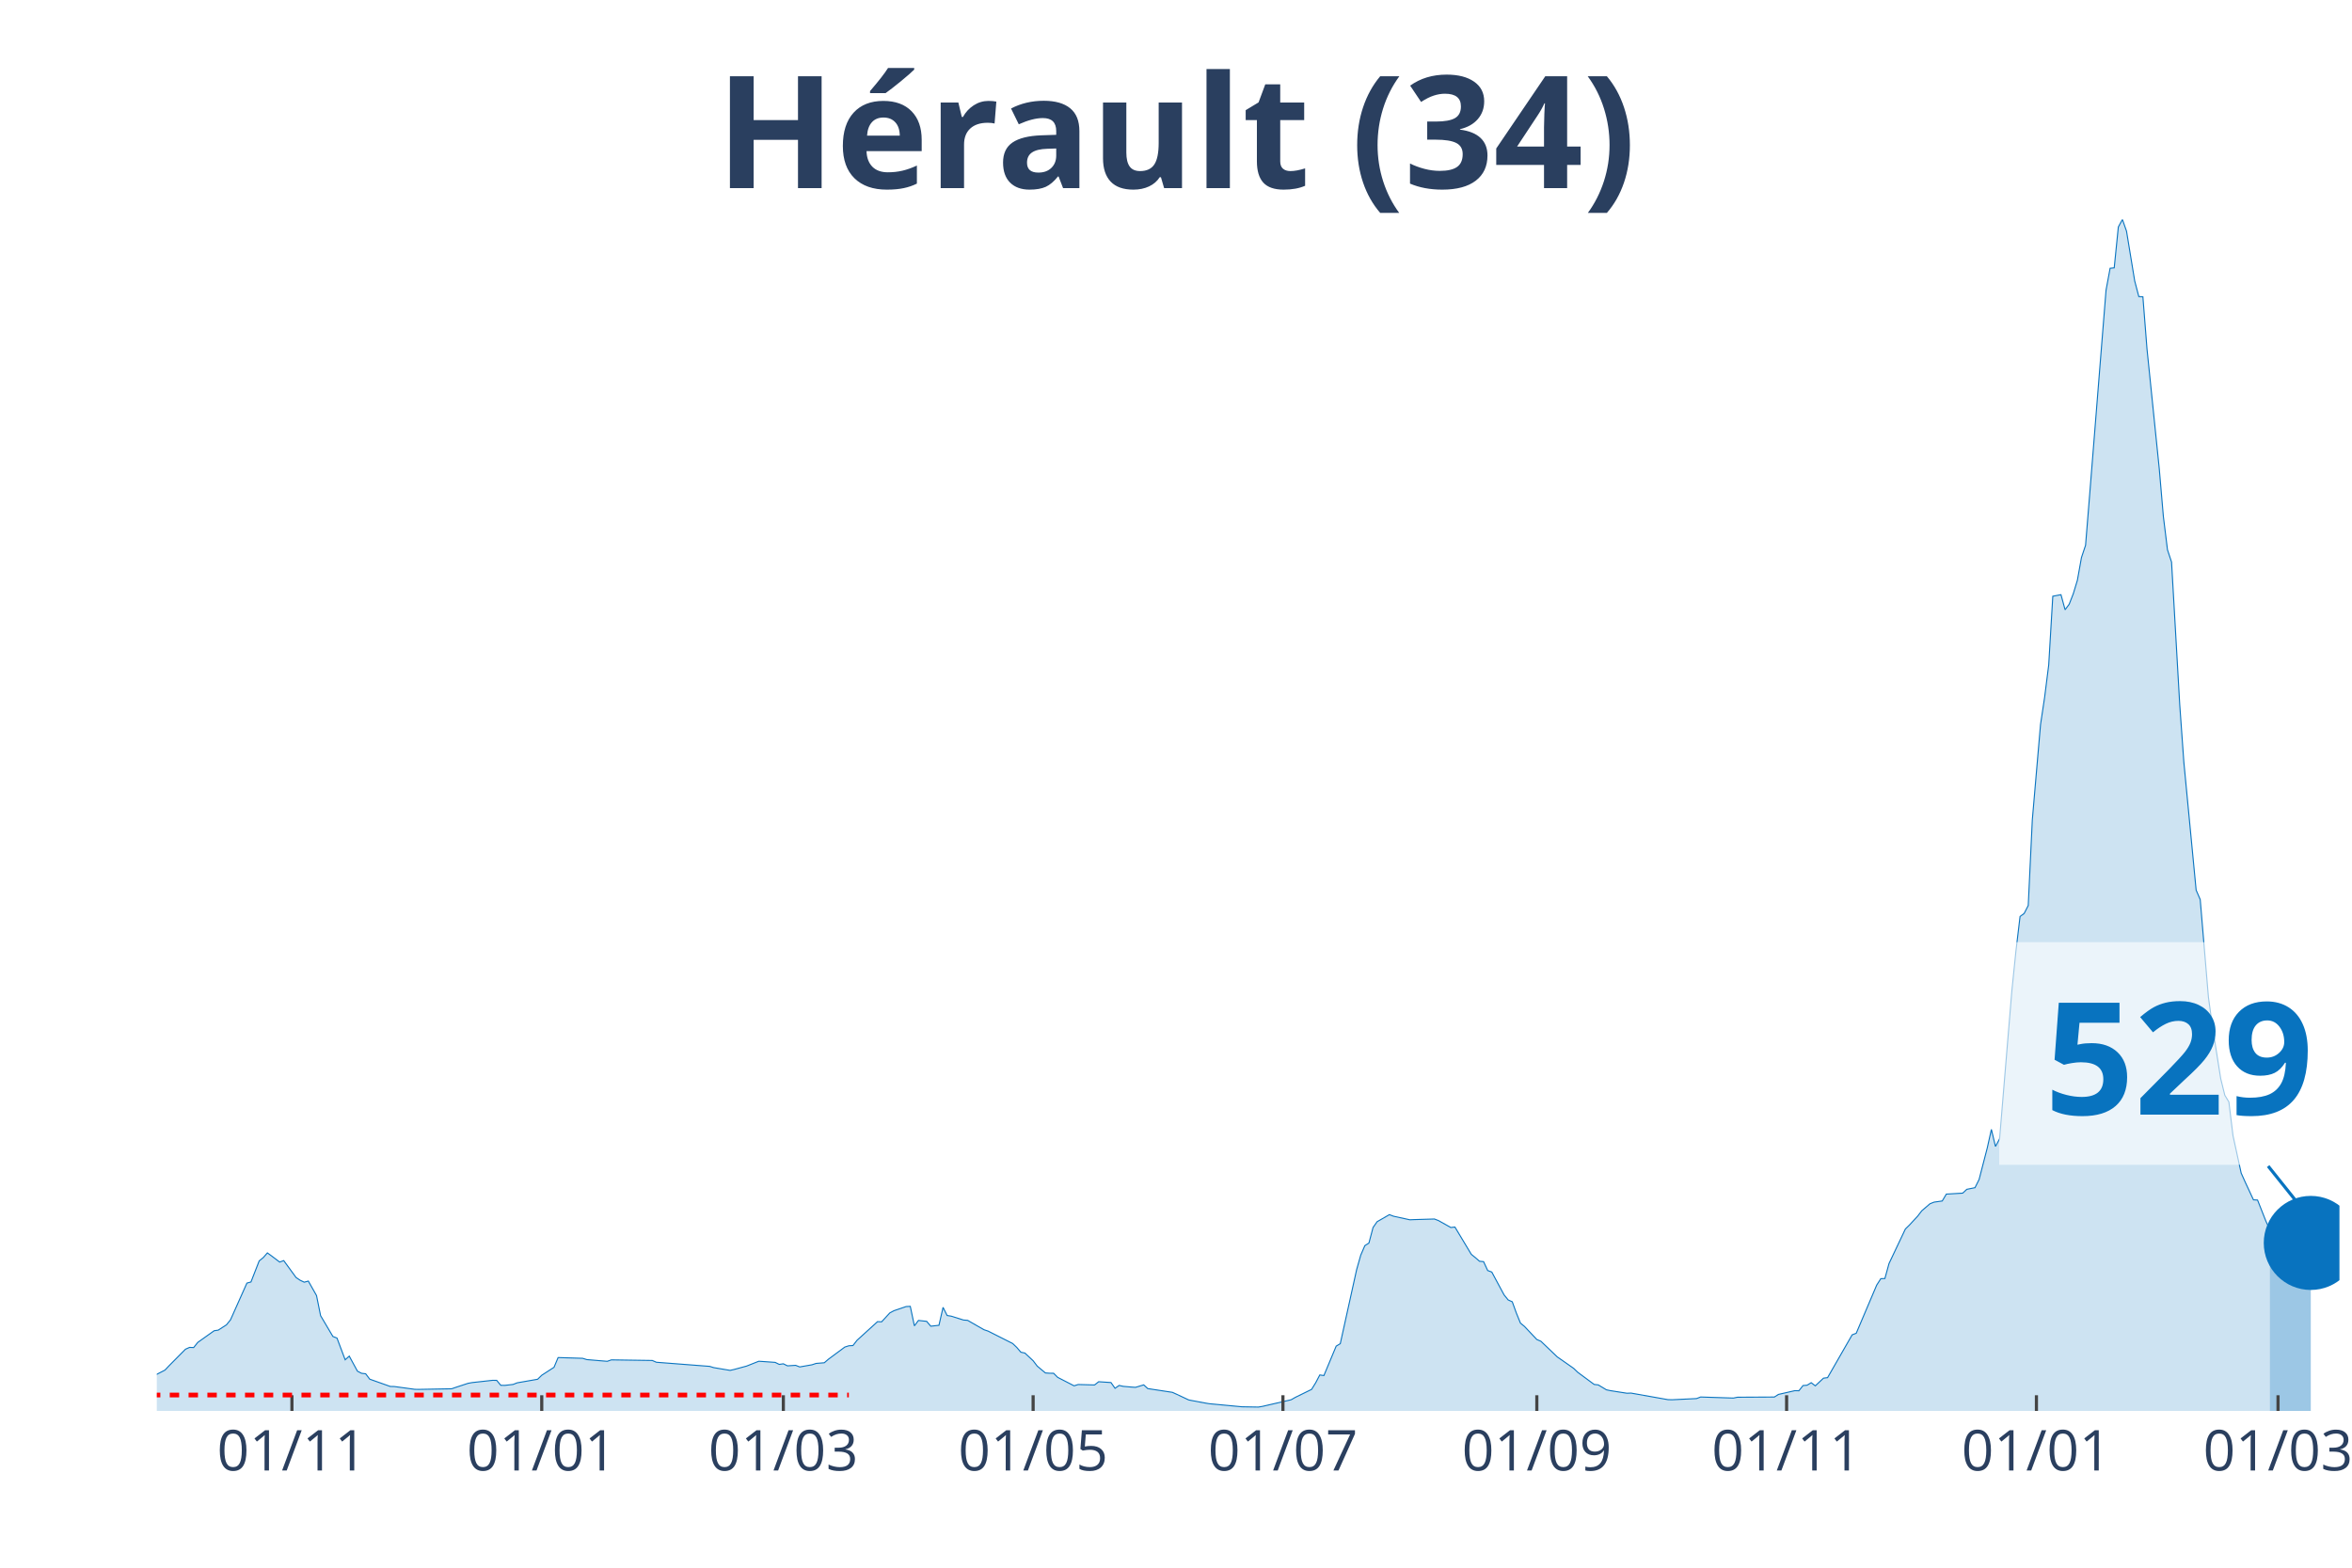
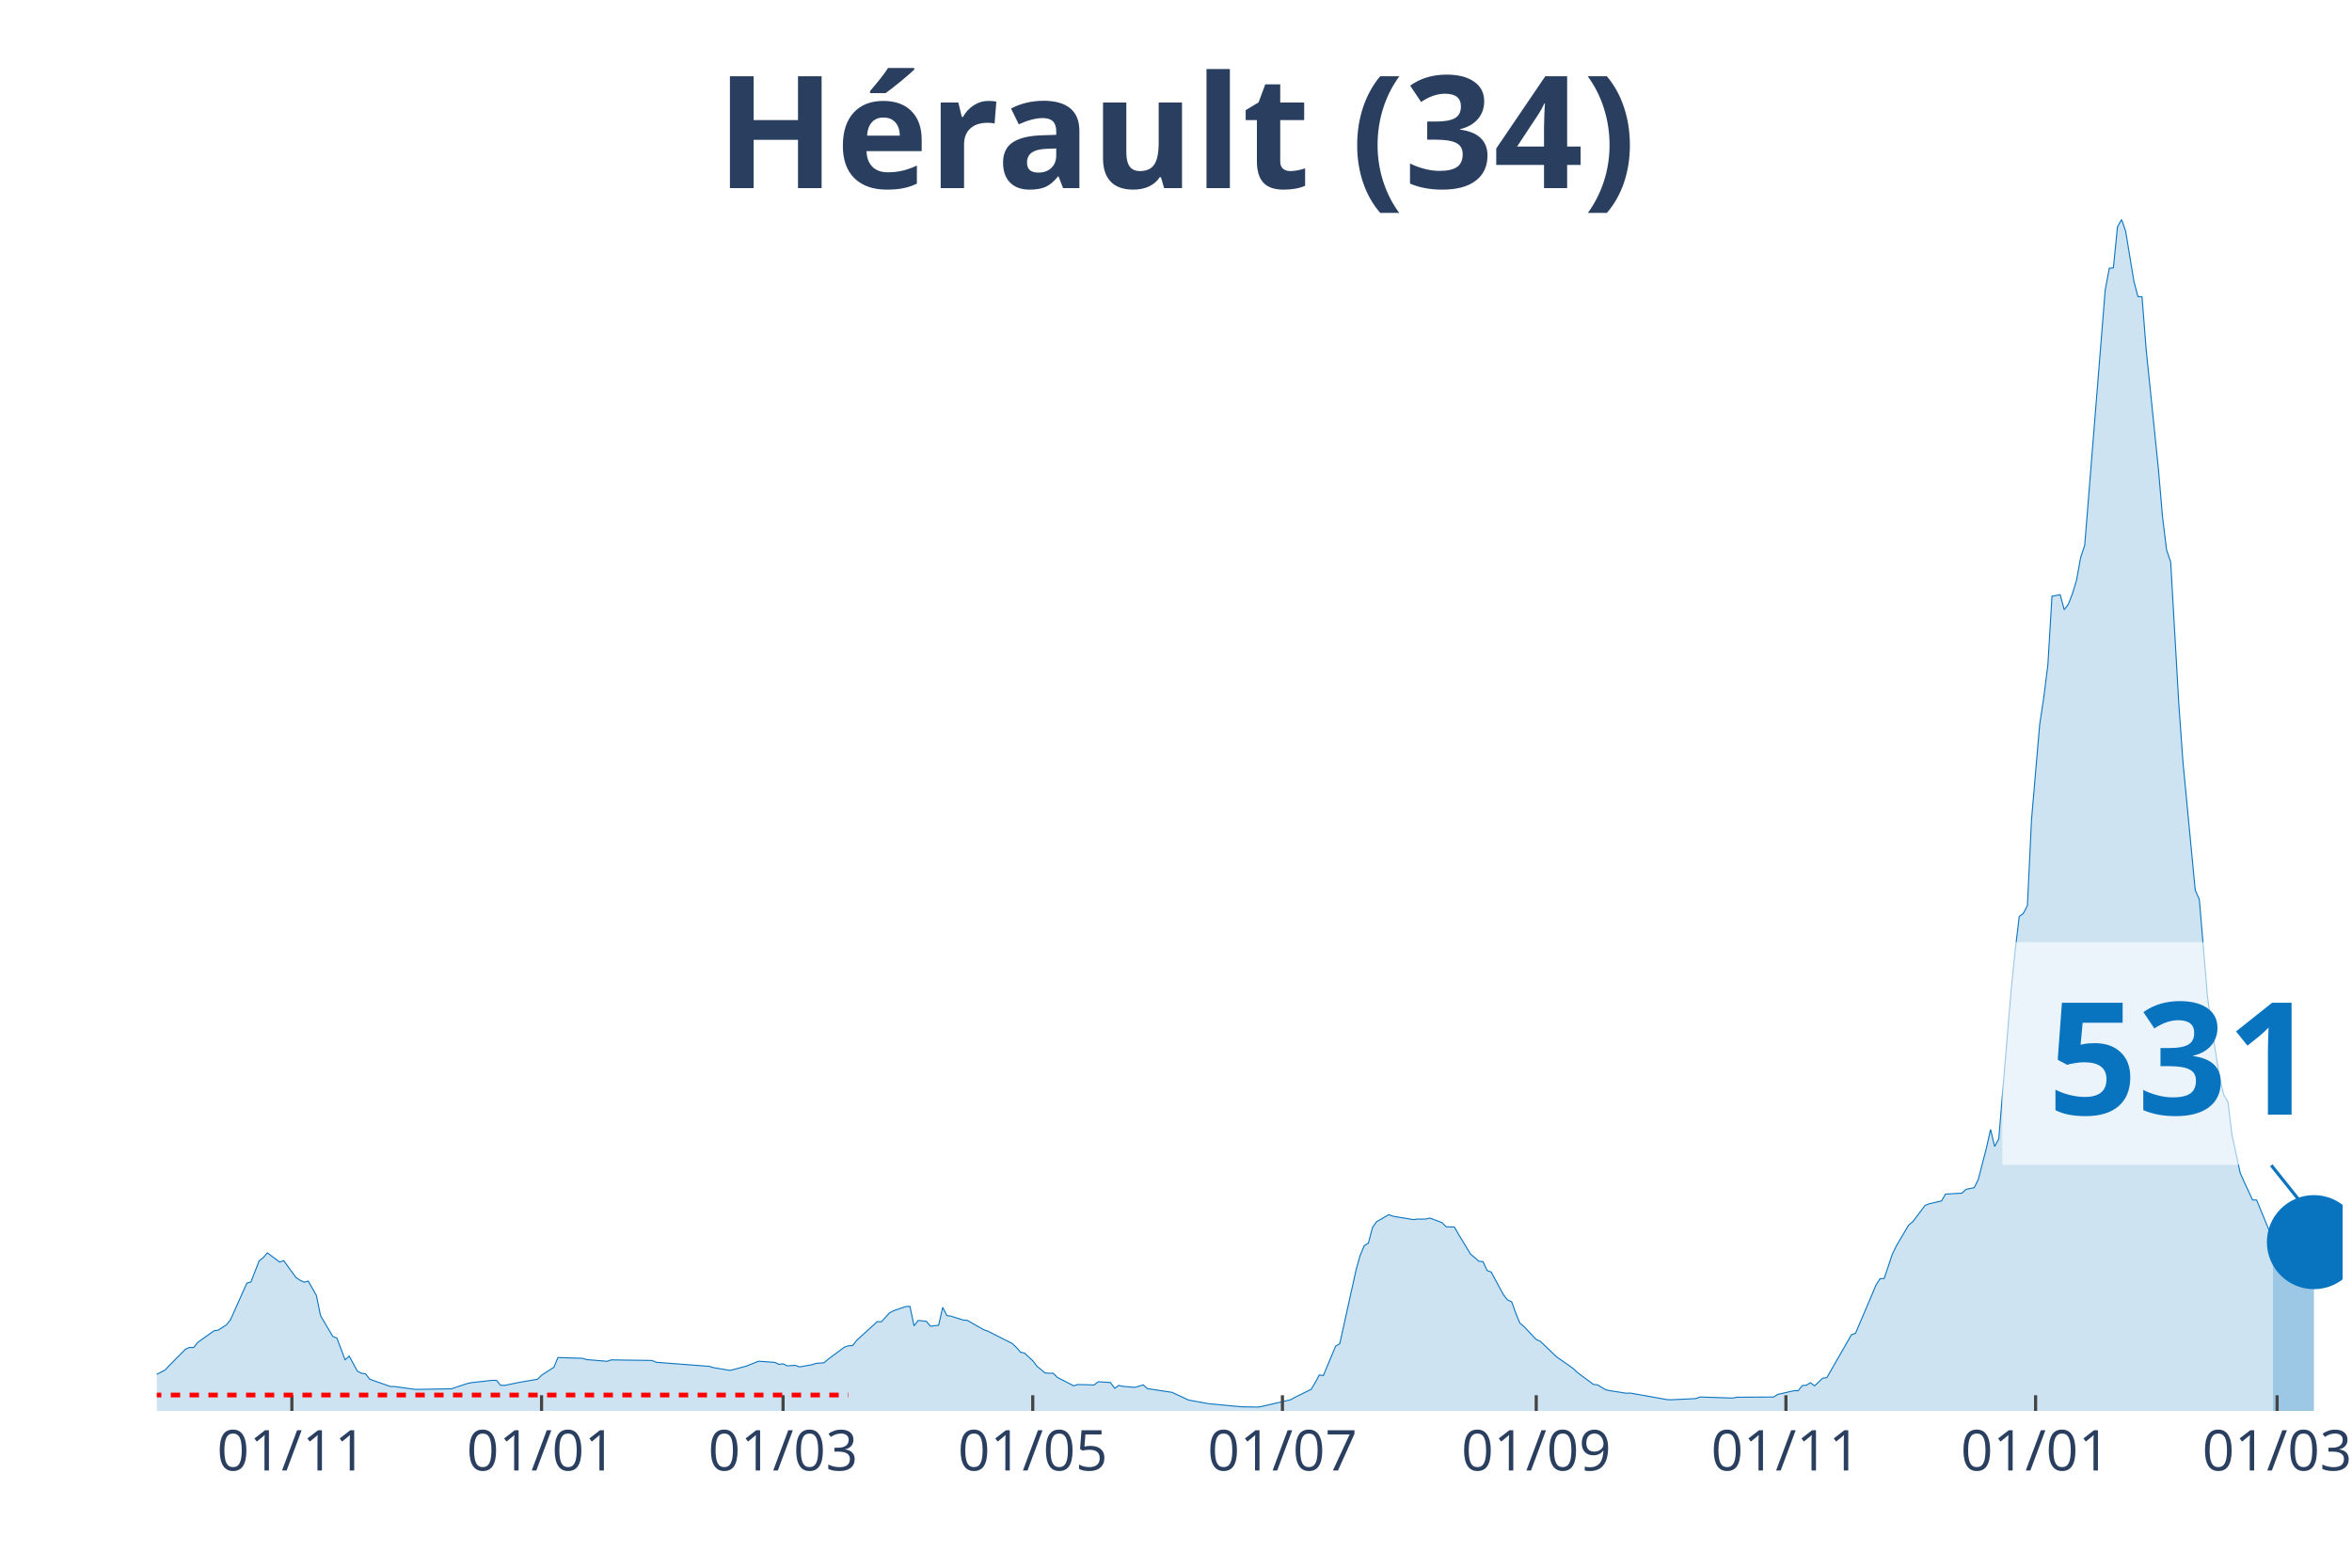
<svg xmlns="http://www.w3.org/2000/svg" class="main-svg" width="1125" height="750" style="" viewBox="0 0 750 500">
  <rect x="0" y="0" width="750" height="500" style="fill: rgb(0, 0, 0); fill-opacity: 0;" />
-   <defs id="defs-19200c">
+   <defs id="defs-925605">
    <g class="clips">
-       <clipPath id="clip19200cxyplot" class="plotclip">
-         <rect width="696" height="380" />
+       <clipPath id="clip925605xyplot" class="plotclip">
+         <rect width="697" height="380" />
      </clipPath>
-       <clipPath class="axesclip" id="clip19200cx">
-         <rect x="50" y="0" width="696" height="500" />
+       <clipPath class="axesclip" id="clip925605x">
+         <rect x="50" y="0" width="697" height="500" />
      </clipPath>
-       <clipPath class="axesclip" id="clip19200cy">
+       <clipPath class="axesclip" id="clip925605y">
        <rect x="0" y="70" width="750" height="380" />
      </clipPath>
-       <clipPath class="axesclip" id="clip19200cxy">
-         <rect x="50" y="70" width="696" height="380" />
+       <clipPath class="axesclip" id="clip925605xy">
+         <rect x="50" y="70" width="697" height="380" />
      </clipPath>
    </g>
    <g class="gradients" />
  </defs>
  <g class="bglayer">
-     <rect class="bg" x="50" y="70" width="696" height="380" style="fill: rgb(0, 0, 0); fill-opacity: 0; stroke-width: 0;" />
+     <rect class="bg" x="50" y="70" width="697" height="380" style="fill: rgb(0, 0, 0); fill-opacity: 0; stroke-width: 0;" />
  </g>
  <g class="layer-below">
    <g class="imagelayer" />
    <g class="shapelayer" />
  </g>
  <g class="cartesianlayer">
    <g class="subplot xy">
      <g class="layer-subplot">
        <g class="shapelayer" />
        <g class="imagelayer" />
      </g>
      <g class="gridlayer">
        <g class="x">
-           <path class="xgrid crisp" transform="translate(93.09,0)" d="M0,70v380" style="stroke: rgb(255, 255, 255); stroke-opacity: 1; stroke-width: 1px;" />
-           <path class="xgrid crisp" transform="translate(172.75,0)" d="M0,70v380" style="stroke: rgb(255, 255, 255); stroke-opacity: 1; stroke-width: 1px;" />
-           <path class="xgrid crisp" transform="translate(249.79,0)" d="M0,70v380" style="stroke: rgb(255, 255, 255); stroke-opacity: 1; stroke-width: 1px;" />
-           <path class="xgrid crisp" transform="translate(329.44,0)" d="M0,70v380" style="stroke: rgb(255, 255, 255); stroke-opacity: 1; stroke-width: 1px;" />
-           <path class="xgrid crisp" transform="translate(409.1,0)" d="M0,70v380" style="stroke: rgb(255, 255, 255); stroke-opacity: 1; stroke-width: 1px;" />
-           <path class="xgrid crisp" transform="translate(490.06,0)" d="M0,70v380" style="stroke: rgb(255, 255, 255); stroke-opacity: 1; stroke-width: 1px;" />
-           <path class="xgrid crisp" transform="translate(569.71,0)" d="M0,70v380" style="stroke: rgb(255, 255, 255); stroke-opacity: 1; stroke-width: 1px;" />
-           <path class="xgrid crisp" transform="translate(649.37,0)" d="M0,70v380" style="stroke: rgb(255, 255, 255); stroke-opacity: 1; stroke-width: 1px;" />
-           <path class="xgrid crisp" transform="translate(726.41,0)" d="M0,70v380" style="stroke: rgb(255, 255, 255); stroke-opacity: 1; stroke-width: 1px;" />
+           <path class="xgrid crisp" transform="translate(93.07,0)" d="M0,70v380" style="stroke: rgb(255, 255, 255); stroke-opacity: 1; stroke-width: 1px;" />
+           <path class="xgrid crisp" transform="translate(172.69,0)" d="M0,70v380" style="stroke: rgb(255, 255, 255); stroke-opacity: 1; stroke-width: 1px;" />
+           <path class="xgrid crisp" transform="translate(249.7,0)" d="M0,70v380" style="stroke: rgb(255, 255, 255); stroke-opacity: 1; stroke-width: 1px;" />
+           <path class="xgrid crisp" transform="translate(329.32,0)" d="M0,70v380" style="stroke: rgb(255, 255, 255); stroke-opacity: 1; stroke-width: 1px;" />
+           <path class="xgrid crisp" transform="translate(408.94,0)" d="M0,70v380" style="stroke: rgb(255, 255, 255); stroke-opacity: 1; stroke-width: 1px;" />
+           <path class="xgrid crisp" transform="translate(489.87,0)" d="M0,70v380" style="stroke: rgb(255, 255, 255); stroke-opacity: 1; stroke-width: 1px;" />
+           <path class="xgrid crisp" transform="translate(569.49,0)" d="M0,70v380" style="stroke: rgb(255, 255, 255); stroke-opacity: 1; stroke-width: 1px;" />
+           <path class="xgrid crisp" transform="translate(649.11,0)" d="M0,70v380" style="stroke: rgb(255, 255, 255); stroke-opacity: 1; stroke-width: 1px;" />
+           <path class="xgrid crisp" transform="translate(726.12,0)" d="M0,70v380" style="stroke: rgb(255, 255, 255); stroke-opacity: 1; stroke-width: 1px;" />
        </g>
        <g class="y" />
      </g>
      <g class="zerolinelayer" />
      <path class="xlines-below" />
      <path class="ylines-below" />
      <g class="overlines-below" />
      <g class="xaxislayer-below" />
      <g class="yaxislayer-below" />
      <g class="overaxes-below" />
-       <g class="plot" transform="translate(50, 70)" clip-path="url('#clip19200cxyplot')">
+       <g class="plot" transform="translate(50, 70)" clip-path="url('#clip925605xyplot')">
        <g class="scatterlayer mlayer">
-           <g class="trace scatter traceae5b92" style="stroke-miterlimit: 2;">
+           <g class="trace scatter trace909915" style="stroke-miterlimit: 2;">
            <g class="fills">
              <g>
-                 <path class="js-fill" d="M673.8,380L-177.59,380L-177.59,379.54L-146.25,379.86L-144.95,379.87L-69.21,378.15L-67.9,377.7L-56.15,372.22L-54.84,371.63L-50.93,370.88L-49.62,370.72L-36.56,370.33L-35.26,370.46L-19.59,369.87L-18.28,369.35L-11.75,369.62L-10.45,369.97L-7.83,370.08L-6.53,370.11L-3.92,370.25L-2.61,369.68L2.61,366.97L3.92,365.59L9.14,360.32L10.45,359.74L11.75,359.79L13.06,358.15L18.28,354.43L19.59,354.23L22.2,352.55L23.5,350.95L28.73,339.23L30.03,338.87L32.65,332.15L33.95,331.1L35.26,329.6L36.56,330.54L39.17,332.52L40.48,332.06L44.4,337.44L45.7,338.32L47.01,338.94L48.32,338.59L50.93,343.2L52.23,349.62L56.15,356.25L57.46,356.77L60.07,363.69L61.37,362.52L63.98,367.32L65.29,368L66.6,368.15L67.9,369.87L74.43,372.19L75.74,372.22L82.27,373.11L83.57,373.13L94.02,372.94L95.32,372.49L99.24,371.2L100.55,370.96L107.08,370.24L108.38,370.25L109.69,371.83L110.99,371.85L113.61,371.55L114.91,371.04L121.44,369.9L122.75,368.62L126.66,366.09L127.97,362.98L135.8,363.22L137.11,363.63L143.64,364.18L144.95,363.72L158,363.91L159.31,364.48L176.29,365.79L177.59,366.19L182.81,367.07L184.12,366.77L186.73,366.06L188.04,365.71L191.95,364.16L193.26,364.24L197.18,364.52L198.48,365.16L199.79,364.97L201.1,365.62L203.71,365.46L205.01,365.97L208.93,365.28L210.24,364.85L212.85,364.64L214.15,363.52L219.38,359.64L220.68,359.22L221.99,359.15L223.29,357.47L229.82,351.53L231.13,351.58L233.74,348.74L235.05,348.04L238.96,346.71L240.27,346.65L241.58,352.86L242.88,351.14L245.49,351.43L246.8,352.98L249.41,352.69L250.72,346.97L252.02,349.57L253.33,349.78L257.25,351.01L258.55,351.11L263.77,354.1L265.08,354.54L272.92,358.5L274.22,359.74L275.53,361.27L276.83,361.55L279.44,363.99L280.75,365.71L283.36,367.89L284.67,367.98L285.97,367.99L287.28,369.3L292.5,371.99L293.81,371.58L299.03,371.72L300.34,370.69L304.26,370.95L305.56,372.78L306.87,371.87L308.17,372.16L310.78,372.39L312.09,372.48L314.7,371.69L316.01,372.88L323.84,374.07L325.15,374.66L329.07,376.5L330.37,376.75L334.29,377.48L335.59,377.7L344.74,378.56L346.04,378.68L351.26,378.77L352.57,378.55L361.71,376.44L363.02,375.69L368.24,373.13L369.55,371.01L370.85,368.53L372.16,368.72L376.08,359.33L377.38,358.56L382.6,334.94L383.91,330.32L385.22,327.28L386.52,326.46L387.83,321.51L389.13,319.65L393.05,317.4L394.36,317.9L399.58,319.04L400.89,318.98L407.41,318.79L408.72,319.3L412.64,321.5L413.94,321.35L419.17,330.06L420.47,331.12L421.78,332.26L423.08,332.39L424.39,335.22L425.7,335.71L429.61,342.98L430.92,344.6L432.23,345.19L433.53,348.78L434.84,351.99L436.14,353.07L440.06,357.22L441.37,357.79L446.59,362.78L447.89,363.68L451.81,366.43L453.12,367.69L458.34,371.55L459.65,371.7L462.26,373.27L463.56,373.54L468.79,374.36L470.09,374.31L481.85,376.4L483.15,376.44L490.99,376.06L492.29,375.56L502.74,375.9L504.05,375.63L515.8,375.57L517.1,374.74L522.33,373.54L523.63,373.57L524.94,371.91L526.24,371.8L527.55,371L528.86,372L531.47,369.55L532.77,369.39L540.61,355.73L541.91,355.23L548.44,339.86L549.75,337.82L551.05,337.77L552.36,333L557.58,321.98L558.89,320.7L561.5,317.88L562.81,316.17L565.42,313.93L566.72,313.41L569.34,313.04L570.64,310.85L575.86,310.54L577.17,309.32L579.78,308.8L581.09,306.18L583.7,296.1L585.01,290.21L586.31,295.65L587.62,293.24L591.53,246.05L592.84,233.26L594.15,222.29L595.45,221.35L596.76,218.8L598.06,191.49L600.68,161.07L601.98,152.43L603.29,142.04L604.59,120.16L607.2,119.67L608.51,124.47L609.82,122.71L611.12,119.37L612.43,115.07L613.73,107.83L615.04,103.91L616.35,87.72L621.57,22.54L622.87,15.55L624.18,15.42L625.49,2.39L626.79,0L628.1,3.72L630.71,19.61L632.02,24.59L633.32,24.66L634.63,41.32L638.54,79.5L639.85,94.72L641.16,105.35L642.46,109.26L645.07,154.78L646.38,173.06L650.3,213.89L651.6,216.9L654.21,247.99L655.52,257.52L658.13,274L659.44,279.32L660.74,281.45L662.05,292.19L664.66,304.15L665.97,307.07L668.58,312.68L669.88,312.74L672.5,319.36L673.8,322.27" style="fill: rgb(8, 115, 191); fill-opacity: 0.2; stroke-width: 0;" />
+                 <path class="js-fill" d="M674.81,380L-177.51,380L-177.51,379.54L-146.19,379.86L-144.88,379.87L-69.18,378.15L-67.87,377.7L-56.13,372.22L-54.82,371.63L-50.9,370.88L-49.6,370.72L-36.55,370.33L-35.24,370.46L-19.58,369.87L-18.27,369.35L-11.75,369.62L-10.44,369.97L-7.83,370.08L-6.53,370.11L-3.92,370.25L-2.61,369.68L2.61,366.97L3.92,365.59L9.14,360.32L10.44,359.74L11.75,359.79L13.05,358.15L18.27,354.43L19.58,354.23L22.19,352.55L23.49,350.95L28.72,339.23L30.02,338.87L32.63,332.15L33.94,331.1L35.24,329.6L36.55,330.54L39.16,332.52L40.46,332.06L44.38,337.44L45.68,338.32L46.99,338.94L48.29,338.59L50.9,343.2L52.21,349.62L56.13,356.25L57.43,356.77L60.04,363.69L61.35,362.52L63.96,367.32L65.26,368L66.57,368.15L67.87,369.87L74.4,372.19L75.7,372.22L82.23,373.11L83.54,373.13L93.98,372.94L95.28,372.49L99.2,371.2L100.5,370.96L107.03,370.24L108.34,370.25L109.64,371.83L110.95,371.85L114.86,371.04L116.17,370.79L121.39,369.9L122.69,368.62L126.61,366.09L127.91,362.98L135.75,363.22L137.05,363.63L143.58,364.18L144.88,363.72L157.93,363.91L159.24,364.48L176.21,365.79L177.51,366.19L182.73,367.07L184.04,366.77L186.65,366.06L187.96,365.71L191.87,364.16L193.18,364.24L197.09,364.52L198.4,365.16L199.7,364.97L201.01,365.62L203.62,365.46L204.92,365.97L208.84,365.28L210.14,364.85L212.75,364.64L214.06,363.52L219.28,359.64L220.59,359.22L221.89,359.15L223.2,357.47L229.72,351.53L231.03,351.58L233.64,348.74L234.94,348.04L238.86,346.71L240.16,346.65L241.47,352.86L242.78,351.14L245.39,351.43L246.69,352.98L249.3,352.69L250.61,346.97L251.91,349.57L253.22,349.78L257.13,351.01L258.44,351.11L263.66,354.1L264.96,354.54L272.8,358.5L274.1,359.74L275.41,361.27L276.71,361.55L279.32,363.99L280.63,365.71L283.24,367.89L284.54,367.98L285.85,367.99L287.15,369.3L292.37,371.99L293.68,371.58L298.9,371.72L300.21,370.69L304.12,370.95L305.43,372.78L306.73,371.87L308.04,372.16L310.65,372.39L311.95,372.48L314.56,371.69L315.87,372.88L323.7,374.07L325.01,374.66L328.92,376.5L330.23,376.75L334.14,377.48L335.45,377.7L344.58,378.56L345.89,378.68L351.11,378.77L352.42,378.55L361.55,376.44L362.86,375.69L368.08,373.13L369.38,371.01L370.69,368.53L371.99,368.72L375.91,359.33L377.22,358.56L382.44,334.94L383.74,330.32L385.05,327.28L386.35,326.46L387.66,321.51L388.96,319.65L392.88,317.4L394.18,317.9L400.71,318.98L402.01,318.81L404.63,318.8L405.93,318.49L409.85,319.93L411.15,321.28L413.76,321.35L415.07,323.62L418.98,330.06L420.29,331.12L421.59,332.26L422.9,332.39L424.2,335.22L425.51,335.71L429.43,342.98L430.73,344.6L432.04,345.19L433.34,348.78L434.65,351.99L435.95,353.07L439.87,357.22L441.17,357.79L446.39,362.78L447.7,363.68L451.61,366.43L452.92,367.69L458.14,371.55L459.45,371.7L462.06,373.27L463.36,373.54L468.58,374.36L469.89,374.31L481.63,376.4L482.94,376.44L490.77,376.06L492.08,375.56L502.52,375.9L503.82,375.63L515.57,375.57L516.88,374.74L522.1,373.54L523.4,373.57L524.71,371.91L526.01,371.8L527.32,371L528.62,372L531.23,369.55L532.54,369.39L540.37,355.73L541.68,355.23L546.9,343L548.2,339.86L549.51,337.82L550.81,337.77L553.42,330.02L554.73,327.32L558.64,320.7L559.95,319.65L563.87,314.45L565.17,313.93L569.09,313.04L570.39,310.85L575.61,310.54L576.92,309.32L579.53,308.8L580.83,306.18L583.44,296.1L584.75,290.21L586.05,295.65L587.36,293.24L591.28,246.05L592.58,233.26L593.89,222.29L595.19,221.35L596.5,218.8L597.8,191.49L600.41,161.07L601.72,152.43L603.02,142.04L604.33,120.16L606.94,119.67L608.24,124.47L609.55,122.71L610.85,119.37L612.16,115.07L613.46,107.83L614.77,103.91L616.07,87.72L621.3,22.54L622.6,15.55L623.91,15.42L625.21,2.39L626.52,0L627.82,3.72L630.43,19.61L631.74,24.59L633.04,24.66L634.35,41.32L638.26,79.5L639.57,94.72L640.87,105.35L642.18,109.26L644.79,154.78L646.1,173.06L650.01,213.89L651.32,216.9L653.93,247.99L655.23,257.51L657.84,273.99L659.15,279.31L660.45,281.44L661.76,292.19L664.37,304.16L665.67,307.07L668.28,312.69L669.59,312.75L673.51,322.26L674.81,324.89" style="fill: rgb(8, 115, 191); fill-opacity: 0.2; stroke-width: 0;" />
              </g>
            </g>
            <g class="errorbars" />
            <g class="lines">
-               <path class="js-line" d="M-177.59,379.54L-146.25,379.86L-144.95,379.87L-69.21,378.15L-67.9,377.7L-56.15,372.22L-54.84,371.63L-50.93,370.88L-49.62,370.72L-36.56,370.33L-35.26,370.46L-19.59,369.87L-18.28,369.35L-11.75,369.62L-10.45,369.97L-7.83,370.08L-6.53,370.11L-3.92,370.25L-2.61,369.68L2.61,366.97L3.92,365.59L9.14,360.32L10.45,359.74L11.75,359.79L13.06,358.15L18.28,354.43L19.59,354.23L22.2,352.55L23.5,350.95L28.73,339.23L30.03,338.87L32.65,332.15L33.95,331.1L35.26,329.6L36.56,330.54L39.17,332.52L40.48,332.06L44.4,337.44L45.7,338.32L47.01,338.94L48.32,338.59L50.93,343.2L52.23,349.62L56.15,356.25L57.46,356.77L60.07,363.69L61.37,362.52L63.98,367.32L65.29,368L66.6,368.15L67.9,369.87L74.43,372.19L75.74,372.22L82.27,373.11L83.57,373.13L94.02,372.94L95.32,372.49L99.24,371.2L100.55,370.96L107.08,370.24L108.38,370.25L109.69,371.83L110.99,371.85L113.61,371.55L114.91,371.04L121.44,369.9L122.75,368.62L126.66,366.09L127.97,362.98L135.8,363.22L137.11,363.63L143.64,364.18L144.95,363.72L158,363.91L159.31,364.48L176.29,365.79L177.59,366.19L182.81,367.07L184.12,366.77L186.73,366.06L188.04,365.71L191.95,364.16L193.26,364.24L197.18,364.52L198.48,365.16L199.79,364.97L201.1,365.62L203.71,365.46L205.01,365.97L208.93,365.28L210.24,364.85L212.85,364.64L214.15,363.52L219.38,359.64L220.68,359.22L221.99,359.15L223.29,357.47L229.82,351.53L231.13,351.58L233.74,348.74L235.05,348.04L238.96,346.71L240.27,346.65L241.58,352.86L242.88,351.14L245.49,351.43L246.8,352.98L249.41,352.69L250.72,346.97L252.02,349.57L253.33,349.78L257.25,351.01L258.55,351.11L263.77,354.1L265.08,354.54L272.92,358.5L274.22,359.74L275.53,361.27L276.83,361.55L279.44,363.99L280.75,365.71L283.36,367.89L284.67,367.98L285.97,367.99L287.28,369.3L292.5,371.99L293.81,371.58L299.03,371.72L300.34,370.69L304.26,370.95L305.56,372.78L306.87,371.87L308.17,372.16L310.78,372.39L312.09,372.48L314.7,371.69L316.01,372.88L323.84,374.07L325.15,374.66L329.07,376.5L330.37,376.75L334.29,377.48L335.59,377.7L344.74,378.56L346.04,378.68L351.26,378.77L352.57,378.55L361.71,376.44L363.02,375.69L368.24,373.13L369.55,371.01L370.85,368.53L372.16,368.72L376.08,359.33L377.38,358.56L382.6,334.94L383.91,330.32L385.22,327.28L386.52,326.46L387.83,321.51L389.13,319.65L393.05,317.4L394.36,317.9L399.58,319.04L400.89,318.98L407.41,318.79L408.72,319.3L412.64,321.5L413.94,321.35L419.17,330.06L420.47,331.12L421.78,332.26L423.08,332.39L424.39,335.22L425.7,335.71L429.61,342.98L430.92,344.6L432.23,345.19L433.53,348.78L434.84,351.99L436.14,353.07L440.06,357.22L441.37,357.79L446.59,362.78L447.89,363.68L451.81,366.43L453.12,367.69L458.34,371.55L459.65,371.7L462.26,373.27L463.56,373.54L468.79,374.36L470.09,374.31L481.85,376.4L483.15,376.44L490.99,376.06L492.29,375.56L502.74,375.9L504.05,375.63L515.8,375.57L517.1,374.74L522.33,373.54L523.63,373.57L524.94,371.91L526.24,371.8L527.55,371L528.86,372L531.47,369.55L532.77,369.39L540.61,355.73L541.91,355.23L548.44,339.86L549.75,337.82L551.05,337.77L552.36,333L557.58,321.98L558.89,320.7L561.5,317.88L562.81,316.17L565.42,313.93L566.72,313.41L569.34,313.04L570.64,310.85L575.86,310.54L577.17,309.32L579.78,308.8L581.09,306.18L583.7,296.1L585.01,290.21L586.31,295.65L587.62,293.24L591.53,246.05L592.84,233.26L594.15,222.29L595.45,221.35L596.76,218.8L598.06,191.49L600.68,161.07L601.98,152.43L603.29,142.04L604.59,120.16L607.2,119.67L608.51,124.47L609.82,122.71L611.12,119.37L612.43,115.07L613.73,107.83L615.04,103.91L616.35,87.72L621.57,22.54L622.87,15.55L624.18,15.42L625.49,2.39L626.79,0L628.1,3.72L630.71,19.61L632.02,24.59L633.32,24.66L634.63,41.32L638.54,79.5L639.85,94.72L641.16,105.35L642.46,109.26L645.07,154.78L646.38,173.06L650.3,213.89L651.6,216.9L654.21,247.99L655.52,257.52L658.13,274L659.44,279.32L660.74,281.45L662.05,292.19L664.66,304.15L665.97,307.07L668.58,312.68L669.88,312.74L672.5,319.36L673.8,322.27" style="vector-effect: non-scaling-stroke; fill: none; stroke: rgb(8, 115, 191); stroke-opacity: 1; stroke-width: 0.5px; opacity: 1;" />
+               <path class="js-line" d="M-177.51,379.54L-146.19,379.86L-144.88,379.87L-69.18,378.15L-67.87,377.7L-56.13,372.22L-54.82,371.63L-50.9,370.88L-49.6,370.72L-36.55,370.33L-35.24,370.46L-19.58,369.87L-18.27,369.35L-11.75,369.62L-10.44,369.97L-7.83,370.08L-6.53,370.11L-3.92,370.25L-2.61,369.68L2.61,366.97L3.92,365.59L9.14,360.32L10.44,359.74L11.75,359.79L13.05,358.15L18.27,354.43L19.58,354.23L22.19,352.55L23.49,350.95L28.72,339.23L30.02,338.87L32.63,332.15L33.94,331.1L35.24,329.6L36.55,330.54L39.16,332.52L40.46,332.06L44.38,337.44L45.68,338.32L46.99,338.94L48.29,338.59L50.9,343.2L52.21,349.62L56.13,356.25L57.43,356.77L60.04,363.69L61.35,362.52L63.96,367.32L65.26,368L66.57,368.15L67.87,369.87L74.4,372.19L75.7,372.22L82.23,373.11L83.54,373.13L93.98,372.94L95.28,372.49L99.2,371.2L100.5,370.96L107.03,370.24L108.34,370.25L109.64,371.83L110.95,371.85L114.86,371.04L116.17,370.79L121.39,369.9L122.69,368.62L126.61,366.09L127.91,362.98L135.75,363.22L137.05,363.63L143.58,364.18L144.88,363.72L157.93,363.91L159.24,364.48L176.21,365.79L177.51,366.19L182.73,367.07L184.04,366.77L186.65,366.06L187.96,365.71L191.87,364.16L193.18,364.24L197.09,364.52L198.4,365.16L199.7,364.97L201.01,365.62L203.62,365.46L204.92,365.97L208.84,365.28L210.14,364.85L212.75,364.64L214.06,363.52L219.28,359.64L220.59,359.22L221.89,359.15L223.2,357.47L229.72,351.53L231.03,351.58L233.64,348.74L234.94,348.04L238.86,346.71L240.16,346.65L241.47,352.86L242.78,351.14L245.39,351.43L246.69,352.98L249.3,352.69L250.61,346.97L251.91,349.57L253.22,349.78L257.13,351.01L258.44,351.11L263.66,354.1L264.96,354.54L272.8,358.5L274.1,359.74L275.41,361.27L276.71,361.55L279.32,363.99L280.63,365.71L283.24,367.89L284.54,367.98L285.85,367.99L287.15,369.3L292.37,371.99L293.68,371.58L298.9,371.72L300.21,370.69L304.12,370.95L305.43,372.78L306.73,371.87L308.04,372.16L310.65,372.39L311.95,372.48L314.56,371.69L315.87,372.88L323.7,374.07L325.01,374.66L328.92,376.5L330.23,376.75L334.14,377.48L335.45,377.7L344.58,378.56L345.89,378.68L351.11,378.77L352.42,378.55L361.55,376.44L362.86,375.69L368.08,373.13L369.38,371.01L370.69,368.53L371.99,368.72L375.91,359.33L377.22,358.56L382.44,334.94L383.74,330.32L385.05,327.28L386.35,326.46L387.66,321.51L388.96,319.65L392.88,317.4L394.18,317.9L400.71,318.98L402.01,318.81L404.63,318.8L405.93,318.49L409.85,319.93L411.15,321.28L413.76,321.35L415.07,323.62L418.98,330.06L420.29,331.12L421.59,332.26L422.9,332.39L424.2,335.22L425.51,335.71L429.43,342.98L430.73,344.6L432.04,345.19L433.34,348.78L434.65,351.99L435.95,353.07L439.87,357.22L441.17,357.79L446.39,362.78L447.7,363.68L451.61,366.43L452.92,367.69L458.14,371.55L459.45,371.7L462.06,373.27L463.36,373.54L468.58,374.36L469.89,374.31L481.63,376.4L482.94,376.44L490.77,376.06L492.08,375.56L502.52,375.9L503.82,375.63L515.57,375.57L516.88,374.74L522.1,373.54L523.4,373.57L524.71,371.91L526.01,371.8L527.32,371L528.62,372L531.23,369.55L532.54,369.39L540.37,355.73L541.68,355.23L546.9,343L548.2,339.86L549.51,337.82L550.81,337.77L553.42,330.02L554.73,327.32L558.64,320.7L559.95,319.65L563.87,314.45L565.17,313.93L569.09,313.04L570.39,310.85L575.61,310.54L576.92,309.32L579.53,308.8L580.83,306.18L583.44,296.1L584.75,290.21L586.05,295.65L587.36,293.24L591.28,246.05L592.58,233.26L593.89,222.29L595.19,221.35L596.5,218.8L597.8,191.49L600.41,161.07L601.72,152.43L603.02,142.04L604.33,120.16L606.94,119.67L608.24,124.47L609.55,122.71L610.85,119.37L612.16,115.07L613.46,107.83L614.77,103.91L616.07,87.72L621.3,22.54L622.6,15.55L623.91,15.42L625.21,2.39L626.52,0L627.82,3.72L630.43,19.61L631.74,24.59L633.04,24.66L634.35,41.32L638.26,79.5L639.57,94.72L640.87,105.35L642.18,109.26L644.79,154.78L646.1,173.06L650.01,213.89L651.32,216.9L653.93,247.99L655.23,257.51L657.84,273.99L659.15,279.31L660.45,281.44L661.76,292.19L664.37,304.16L665.67,307.07L668.28,312.69L669.59,312.75L673.51,322.26L674.81,324.89" style="vector-effect: non-scaling-stroke; fill: none; stroke: rgb(8, 115, 191); stroke-opacity: 1; stroke-width: 0.5px; opacity: 1;" />
            </g>
            <g class="points" />
            <g class="text" />
          </g>
-           <g class="trace scatter trace728999" style="stroke-miterlimit: 2;">
+           <g class="trace scatter traced06ee2" style="stroke-miterlimit: 2;">
            <g class="fills">
              <g>
-                 <path class="js-fill" d="M686.86,380L673.8,380L673.8,322.27L676.41,326.44L677.72,326.97L682.94,328.16L684.25,327.41L686.86,326.42" style="fill: rgb(8, 115, 191); fill-opacity: 0.4; stroke-width: 0;" />
+                 <path class="js-fill" d="M687.86,380L674.81,380L674.81,324.89L677.42,326.93L678.73,327.13L681.34,327.89L682.64,328.12L686.56,326.37L687.86,326.17" style="fill: rgb(8, 115, 191); fill-opacity: 0.4; stroke-width: 0;" />
              </g>
            </g>
            <g class="errorbars" />
            <g class="lines">
-               <path class="js-line" d="M673.8,322.27L676.41,326.44L677.72,326.97L682.94,328.16L684.25,327.41L686.86,326.42" style="vector-effect: non-scaling-stroke; fill: none; stroke: rgb(8, 115, 191); stroke-opacity: 1; stroke-width: 2px; opacity: 1;" />
+               <path class="js-line" d="M674.81,324.89L677.42,326.93L678.73,327.13L681.34,327.89L682.64,328.12L686.56,326.37L687.86,326.17" style="vector-effect: non-scaling-stroke; fill: none; stroke: rgb(8, 115, 191); stroke-opacity: 1; stroke-width: 2px; opacity: 1;" />
            </g>
            <g class="points" />
            <g class="text" />
          </g>
-           <g class="trace scatter trace59a889" style="stroke-miterlimit: 2; opacity: 1;">
+           <g class="trace scatter trace075ac0" style="stroke-miterlimit: 2; opacity: 1;">
            <g class="fills" />
            <g class="errorbars" />
            <g class="lines" />
            <g class="points">
-               <path class="point" transform="translate(686.86,326.42)" d="M15,0A15,15 0 1,1 0,-15A15,15 0 0,1 15,0Z" style="opacity: 1; stroke-width: 0px; fill: rgb(8, 115, 191); fill-opacity: 1;" />
+               <path class="point" transform="translate(687.86,326.17)" d="M15,0A15,15 0 1,1 0,-15A15,15 0 0,1 15,0Z" style="opacity: 1; stroke-width: 0px; fill: rgb(8, 115, 191); fill-opacity: 1;" />
            </g>
            <g class="text" />
          </g>
        </g>
      </g>
      <g class="overplot" />
      <path class="xlines-above crisp" style="fill: none; stroke-width: 1px; stroke: rgb(0, 0, 0); stroke-opacity: 0;" d="" />
      <path class="ylines-above crisp" style="fill: none;" d="M0,0" />
      <g class="overlines-above" />
      <g class="xaxislayer-above">
-         <path class="xtick ticks crisp" d="M0,450v-5" transform="translate(93.09,0)" style="stroke: rgb(68, 68, 68); stroke-opacity: 1; stroke-width: 1px;" />
-         <path class="xtick ticks crisp" d="M0,450v-5" transform="translate(172.75,0)" style="stroke: rgb(68, 68, 68); stroke-opacity: 1; stroke-width: 1px;" />
-         <path class="xtick ticks crisp" d="M0,450v-5" transform="translate(249.79,0)" style="stroke: rgb(68, 68, 68); stroke-opacity: 1; stroke-width: 1px;" />
-         <path class="xtick ticks crisp" d="M0,450v-5" transform="translate(329.44,0)" style="stroke: rgb(68, 68, 68); stroke-opacity: 1; stroke-width: 1px;" />
-         <path class="xtick ticks crisp" d="M0,450v-5" transform="translate(409.1,0)" style="stroke: rgb(68, 68, 68); stroke-opacity: 1; stroke-width: 1px;" />
-         <path class="xtick ticks crisp" d="M0,450v-5" transform="translate(490.06,0)" style="stroke: rgb(68, 68, 68); stroke-opacity: 1; stroke-width: 1px;" />
-         <path class="xtick ticks crisp" d="M0,450v-5" transform="translate(569.71,0)" style="stroke: rgb(68, 68, 68); stroke-opacity: 1; stroke-width: 1px;" />
-         <path class="xtick ticks crisp" d="M0,450v-5" transform="translate(649.37,0)" style="stroke: rgb(68, 68, 68); stroke-opacity: 1; stroke-width: 1px;" />
-         <path class="xtick ticks crisp" d="M0,450v-5" transform="translate(726.41,0)" style="stroke: rgb(68, 68, 68); stroke-opacity: 1; stroke-width: 1px;" />
+         <path class="xtick ticks crisp" d="M0,450v-5" transform="translate(93.07,0)" style="stroke: rgb(68, 68, 68); stroke-opacity: 1; stroke-width: 1px;" />
+         <path class="xtick ticks crisp" d="M0,450v-5" transform="translate(172.69,0)" style="stroke: rgb(68, 68, 68); stroke-opacity: 1; stroke-width: 1px;" />
+         <path class="xtick ticks crisp" d="M0,450v-5" transform="translate(249.7,0)" style="stroke: rgb(68, 68, 68); stroke-opacity: 1; stroke-width: 1px;" />
+         <path class="xtick ticks crisp" d="M0,450v-5" transform="translate(329.32,0)" style="stroke: rgb(68, 68, 68); stroke-opacity: 1; stroke-width: 1px;" />
+         <path class="xtick ticks crisp" d="M0,450v-5" transform="translate(408.94,0)" style="stroke: rgb(68, 68, 68); stroke-opacity: 1; stroke-width: 1px;" />
+         <path class="xtick ticks crisp" d="M0,450v-5" transform="translate(489.87,0)" style="stroke: rgb(68, 68, 68); stroke-opacity: 1; stroke-width: 1px;" />
+         <path class="xtick ticks crisp" d="M0,450v-5" transform="translate(569.49,0)" style="stroke: rgb(68, 68, 68); stroke-opacity: 1; stroke-width: 1px;" />
+         <path class="xtick ticks crisp" d="M0,450v-5" transform="translate(649.11,0)" style="stroke: rgb(68, 68, 68); stroke-opacity: 1; stroke-width: 1px;" />
+         <path class="xtick ticks crisp" d="M0,450v-5" transform="translate(726.12,0)" style="stroke: rgb(68, 68, 68); stroke-opacity: 1; stroke-width: 1px;" />
        <g class="xtick">
-           <text text-anchor="middle" x="0" y="469" transform="translate(93.09,0)" style="font-family: 'Open Sans', verdana, arial, sans-serif; font-size: 18px; fill: rgb(42, 63, 95); fill-opacity: 1; white-space: pre;">01/11</text>
+           <text text-anchor="middle" x="0" y="469" transform="translate(93.07,0)" style="font-family: 'Open Sans', verdana, arial, sans-serif; font-size: 18px; fill: rgb(42, 63, 95); fill-opacity: 1; white-space: pre;">01/11</text>
        </g>
        <g class="xtick">
-           <text text-anchor="middle" x="0" y="469" transform="translate(172.75,0)" style="font-family: 'Open Sans', verdana, arial, sans-serif; font-size: 18px; fill: rgb(42, 63, 95); fill-opacity: 1; white-space: pre;">01/01</text>
+           <text text-anchor="middle" x="0" y="469" transform="translate(172.69,0)" style="font-family: 'Open Sans', verdana, arial, sans-serif; font-size: 18px; fill: rgb(42, 63, 95); fill-opacity: 1; white-space: pre;">01/01</text>
        </g>
        <g class="xtick">
-           <text text-anchor="middle" x="0" y="469" transform="translate(249.79,0)" style="font-family: 'Open Sans', verdana, arial, sans-serif; font-size: 18px; fill: rgb(42, 63, 95); fill-opacity: 1; white-space: pre;">01/03</text>
+           <text text-anchor="middle" x="0" y="469" transform="translate(249.7,0)" style="font-family: 'Open Sans', verdana, arial, sans-serif; font-size: 18px; fill: rgb(42, 63, 95); fill-opacity: 1; white-space: pre;">01/03</text>
        </g>
        <g class="xtick">
-           <text text-anchor="middle" x="0" y="469" transform="translate(329.44,0)" style="font-family: 'Open Sans', verdana, arial, sans-serif; font-size: 18px; fill: rgb(42, 63, 95); fill-opacity: 1; white-space: pre;">01/05</text>
+           <text text-anchor="middle" x="0" y="469" transform="translate(329.32,0)" style="font-family: 'Open Sans', verdana, arial, sans-serif; font-size: 18px; fill: rgb(42, 63, 95); fill-opacity: 1; white-space: pre;">01/05</text>
        </g>
        <g class="xtick">
-           <text text-anchor="middle" x="0" y="469" transform="translate(409.1,0)" style="font-family: 'Open Sans', verdana, arial, sans-serif; font-size: 18px; fill: rgb(42, 63, 95); fill-opacity: 1; white-space: pre;">01/07</text>
+           <text text-anchor="middle" x="0" y="469" transform="translate(408.94,0)" style="font-family: 'Open Sans', verdana, arial, sans-serif; font-size: 18px; fill: rgb(42, 63, 95); fill-opacity: 1; white-space: pre;">01/07</text>
        </g>
        <g class="xtick">
-           <text text-anchor="middle" x="0" y="469" transform="translate(490.06,0)" style="font-family: 'Open Sans', verdana, arial, sans-serif; font-size: 18px; fill: rgb(42, 63, 95); fill-opacity: 1; white-space: pre;">01/09</text>
+           <text text-anchor="middle" x="0" y="469" transform="translate(489.87,0)" style="font-family: 'Open Sans', verdana, arial, sans-serif; font-size: 18px; fill: rgb(42, 63, 95); fill-opacity: 1; white-space: pre;">01/09</text>
        </g>
        <g class="xtick">
-           <text text-anchor="middle" x="0" y="469" transform="translate(569.71,0)" style="font-family: 'Open Sans', verdana, arial, sans-serif; font-size: 18px; fill: rgb(42, 63, 95); fill-opacity: 1; white-space: pre;">01/11</text>
+           <text text-anchor="middle" x="0" y="469" transform="translate(569.49,0)" style="font-family: 'Open Sans', verdana, arial, sans-serif; font-size: 18px; fill: rgb(42, 63, 95); fill-opacity: 1; white-space: pre;">01/11</text>
        </g>
        <g class="xtick">
-           <text text-anchor="middle" x="0" y="469" transform="translate(649.37,0)" style="font-family: 'Open Sans', verdana, arial, sans-serif; font-size: 18px; fill: rgb(42, 63, 95); fill-opacity: 1; white-space: pre;">01/01</text>
+           <text text-anchor="middle" x="0" y="469" transform="translate(649.11,0)" style="font-family: 'Open Sans', verdana, arial, sans-serif; font-size: 18px; fill: rgb(42, 63, 95); fill-opacity: 1; white-space: pre;">01/01</text>
        </g>
        <g class="xtick">
-           <text text-anchor="middle" x="0" y="469" transform="translate(726.41,0)" style="font-family: 'Open Sans', verdana, arial, sans-serif; font-size: 18px; fill: rgb(42, 63, 95); fill-opacity: 1; white-space: pre;">01/03</text>
+           <text text-anchor="middle" x="0" y="469" transform="translate(726.12,0)" style="font-family: 'Open Sans', verdana, arial, sans-serif; font-size: 18px; fill: rgb(42, 63, 95); fill-opacity: 1; white-space: pre;">01/03</text>
        </g>
      </g>
      <g class="yaxislayer-above" />
      <g class="overaxes-above" />
    </g>
  </g>
  <g class="polarlayer" />
  <g class="ternarylayer" />
  <g class="geolayer" />
  <g class="funnelarealayer" />
  <g class="pielayer" />
  <g class="treemaplayer" />
  <g class="sunburstlayer" />
  <g class="glimages" />
-   <defs id="topdefs-19200c">
+   <defs id="topdefs-925605">
    <g class="clips" />
  </defs>
  <g class="layer-above">
    <g class="imagelayer" />
    <g class="shapelayer">
-       <path data-index="0" fill-rule="evenodd" d="M-683.87,444.94L270.68,444.94" clip-path="url('#clip19200cxy')" style="opacity: 1; stroke: rgb(255, 0, 0); stroke-opacity: 1; fill: rgb(0, 0, 0); fill-opacity: 0; stroke-dasharray: 3px, 3px; stroke-width: 1.5px;" />
+       <path data-index="0" fill-rule="evenodd" d="M-683.55,444.94L270.59,444.94" clip-path="url('#clip925605xy')" style="opacity: 1; stroke: rgb(255, 0, 0); stroke-opacity: 1; fill: rgb(0, 0, 0); fill-opacity: 0; stroke-dasharray: 3px, 3px; stroke-width: 1.5px;" />
    </g>
  </g>
  <g class="infolayer">
    <g class="g-gtitle">
      <text class="gtitle" x="375" y="25" text-anchor="middle" dy="0.7em" style="font-family: 'Open Sans', verdana, arial, sans-serif; font-size: 50px; fill: rgb(42, 63, 95); opacity: 1; font-weight: normal; white-space: pre;">
        <tspan style="font-weight:bold">Hérault (34)</tspan>
      </text>
    </g>
    <g class="g-xtitle" />
    <g class="annotation" data-index="0" style="opacity: 1;">
-       <g class="annotation-text-g" transform="rotate(0,694.86,336.42)">
-         <g class="cursor-pointer" transform="translate(637, 300)">
+       <g class="annotation-text-g" transform="rotate(0,695.86,336.17)">
+         <g class="cursor-pointer" transform="translate(638, 300)">
          <rect class="bg" x="0.5" y="0.5" width="115" height="71" style="stroke-width: 1px; stroke: rgb(0, 0, 0); stroke-opacity: 0; fill: rgb(255, 255, 255); fill-opacity: 0.6;" />
          <text class="annotation-text" text-anchor="middle" x="57.812" y="55.5" style="font-family: 'Open Sans', verdana, arial, sans-serif; font-size: 50px; fill: rgb(8, 115, 191); fill-opacity: 1; white-space: pre;">
-             <tspan style="font-weight:bold">529 </tspan>
+             <tspan style="font-weight:bold">531 </tspan>
          </text>
        </g>
      </g>
      <g class="annotation-arrow-g" style="opacity: 1;">
-         <path d="M723.26,371.92L734.86,386.42" style="stroke-width: 1px; stroke: rgb(8, 115, 191); stroke-opacity: 1; stroke-dasharray: 0px, 0px, 18.569px, 18.569px;" />
+         <path d="M724.26,371.67L735.86,386.17" style="stroke-width: 1px; stroke: rgb(8, 115, 191); stroke-opacity: 1; stroke-dasharray: 0px, 0px, 18.569px, 18.569px;" />
      </g>
    </g>
  </g>
</svg>
